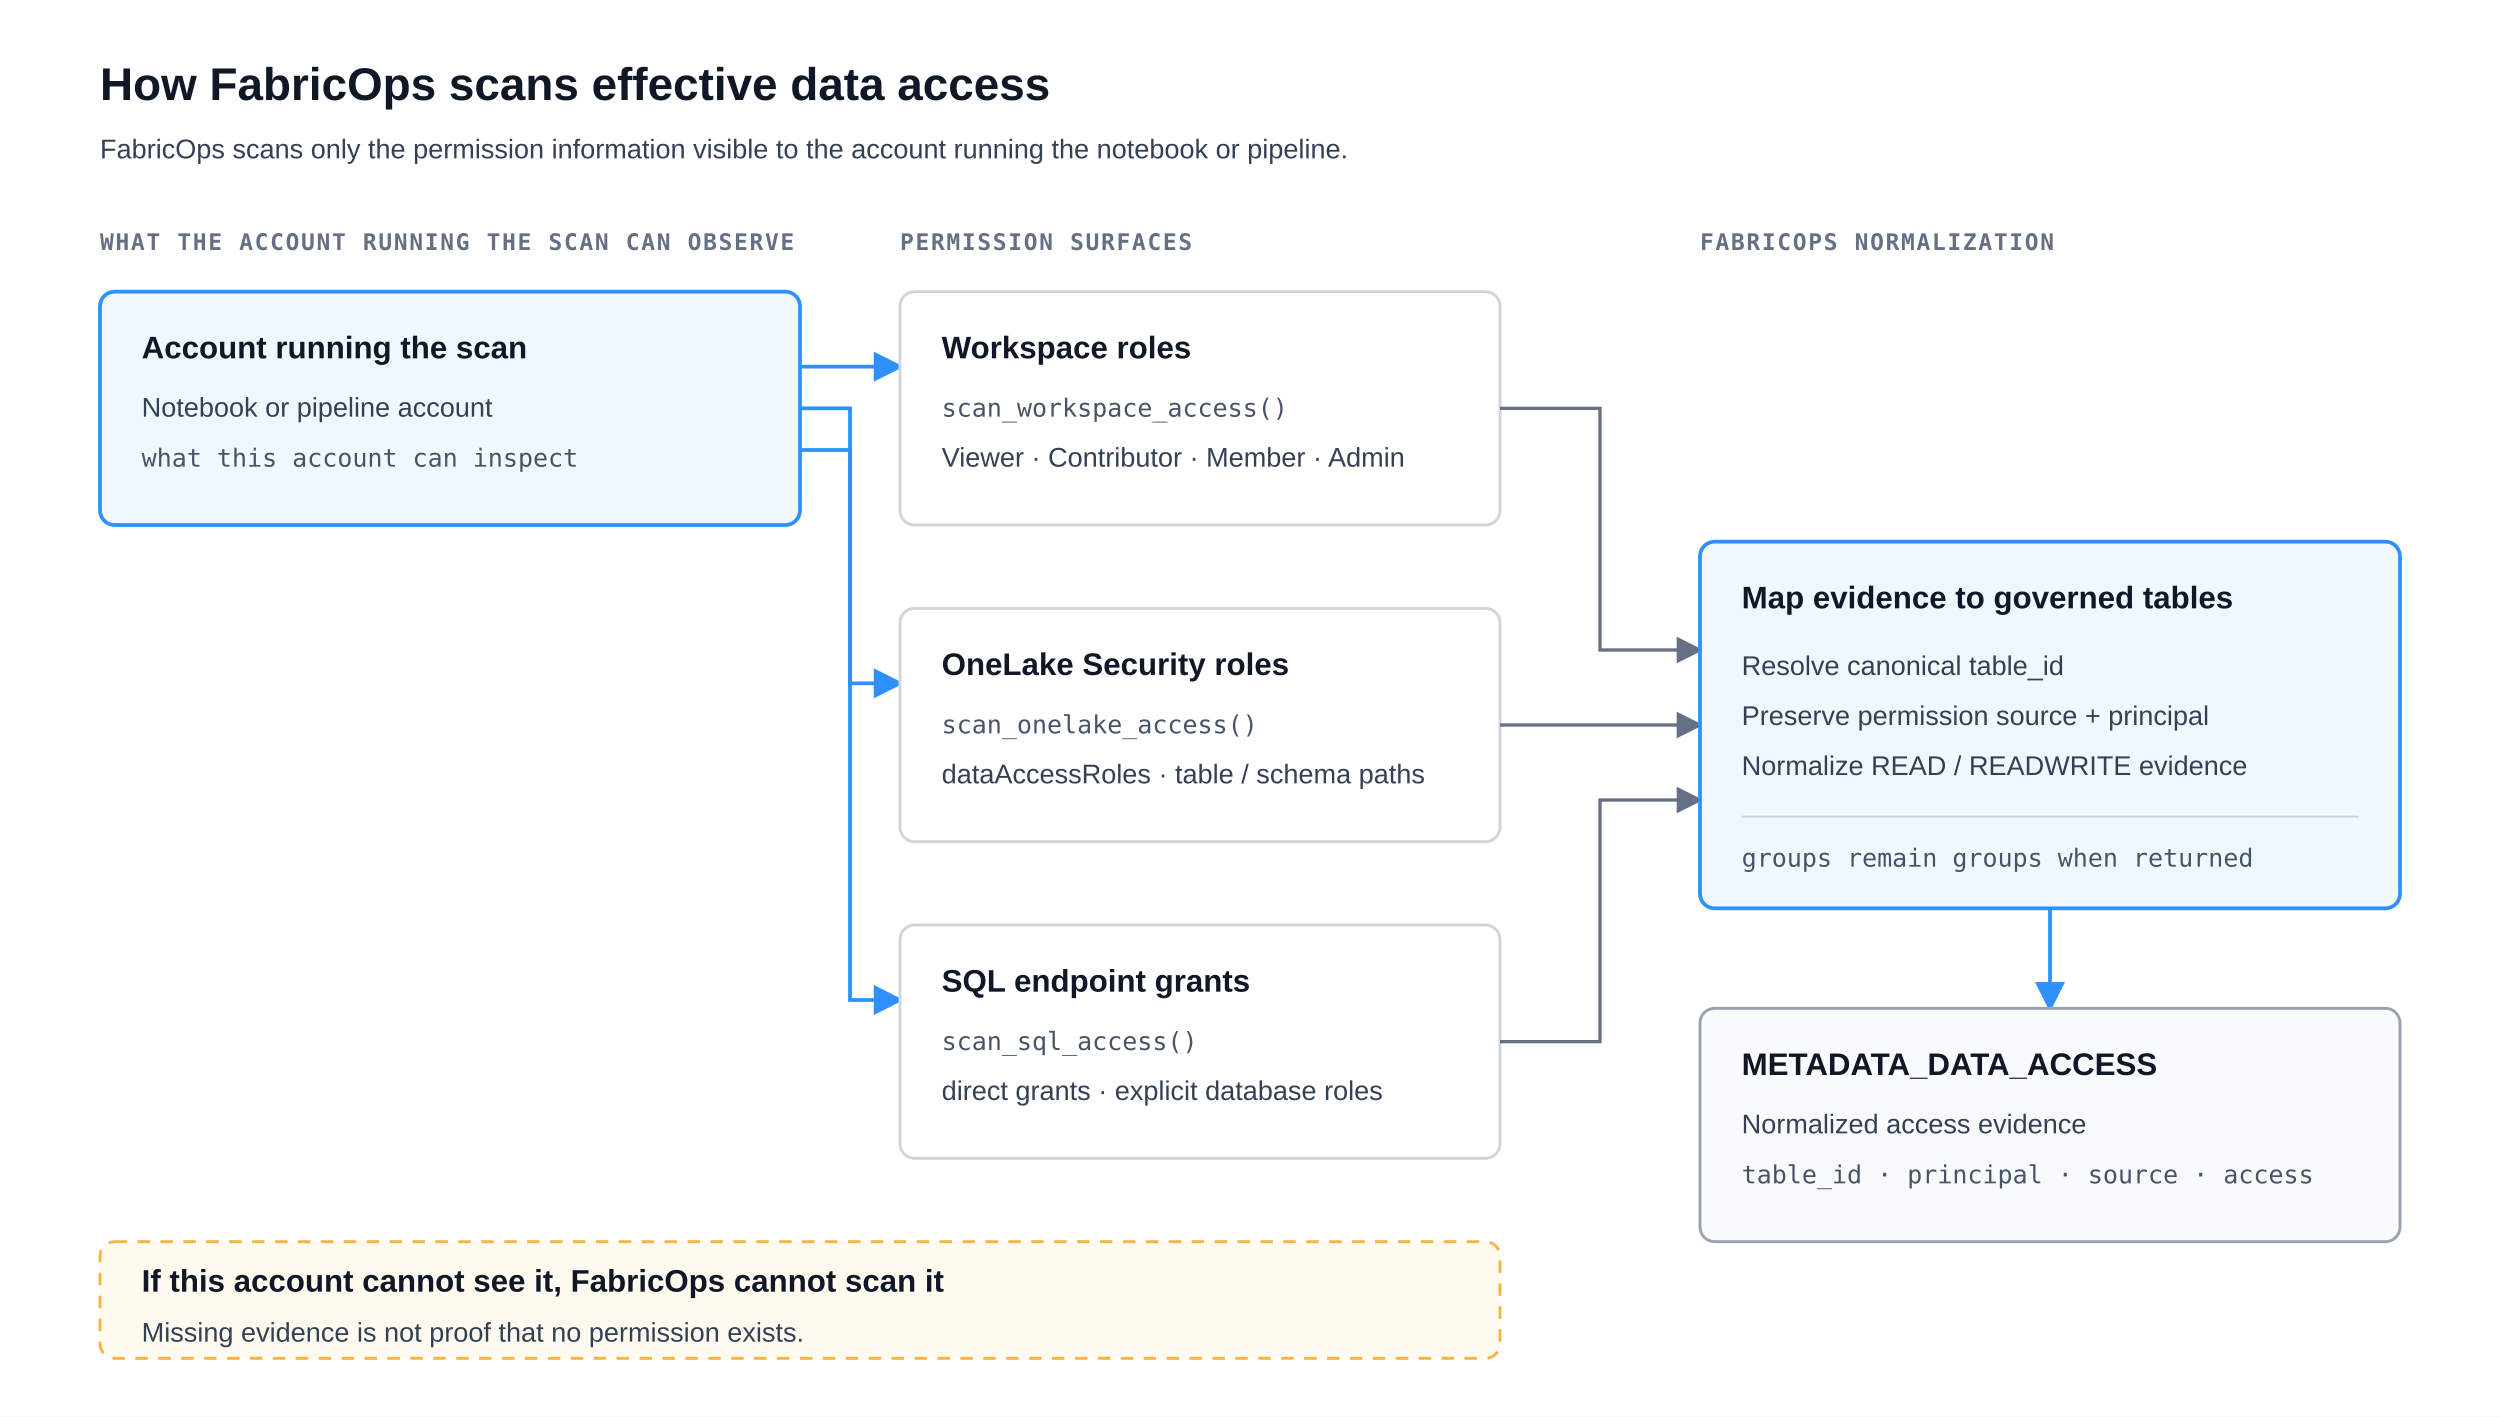
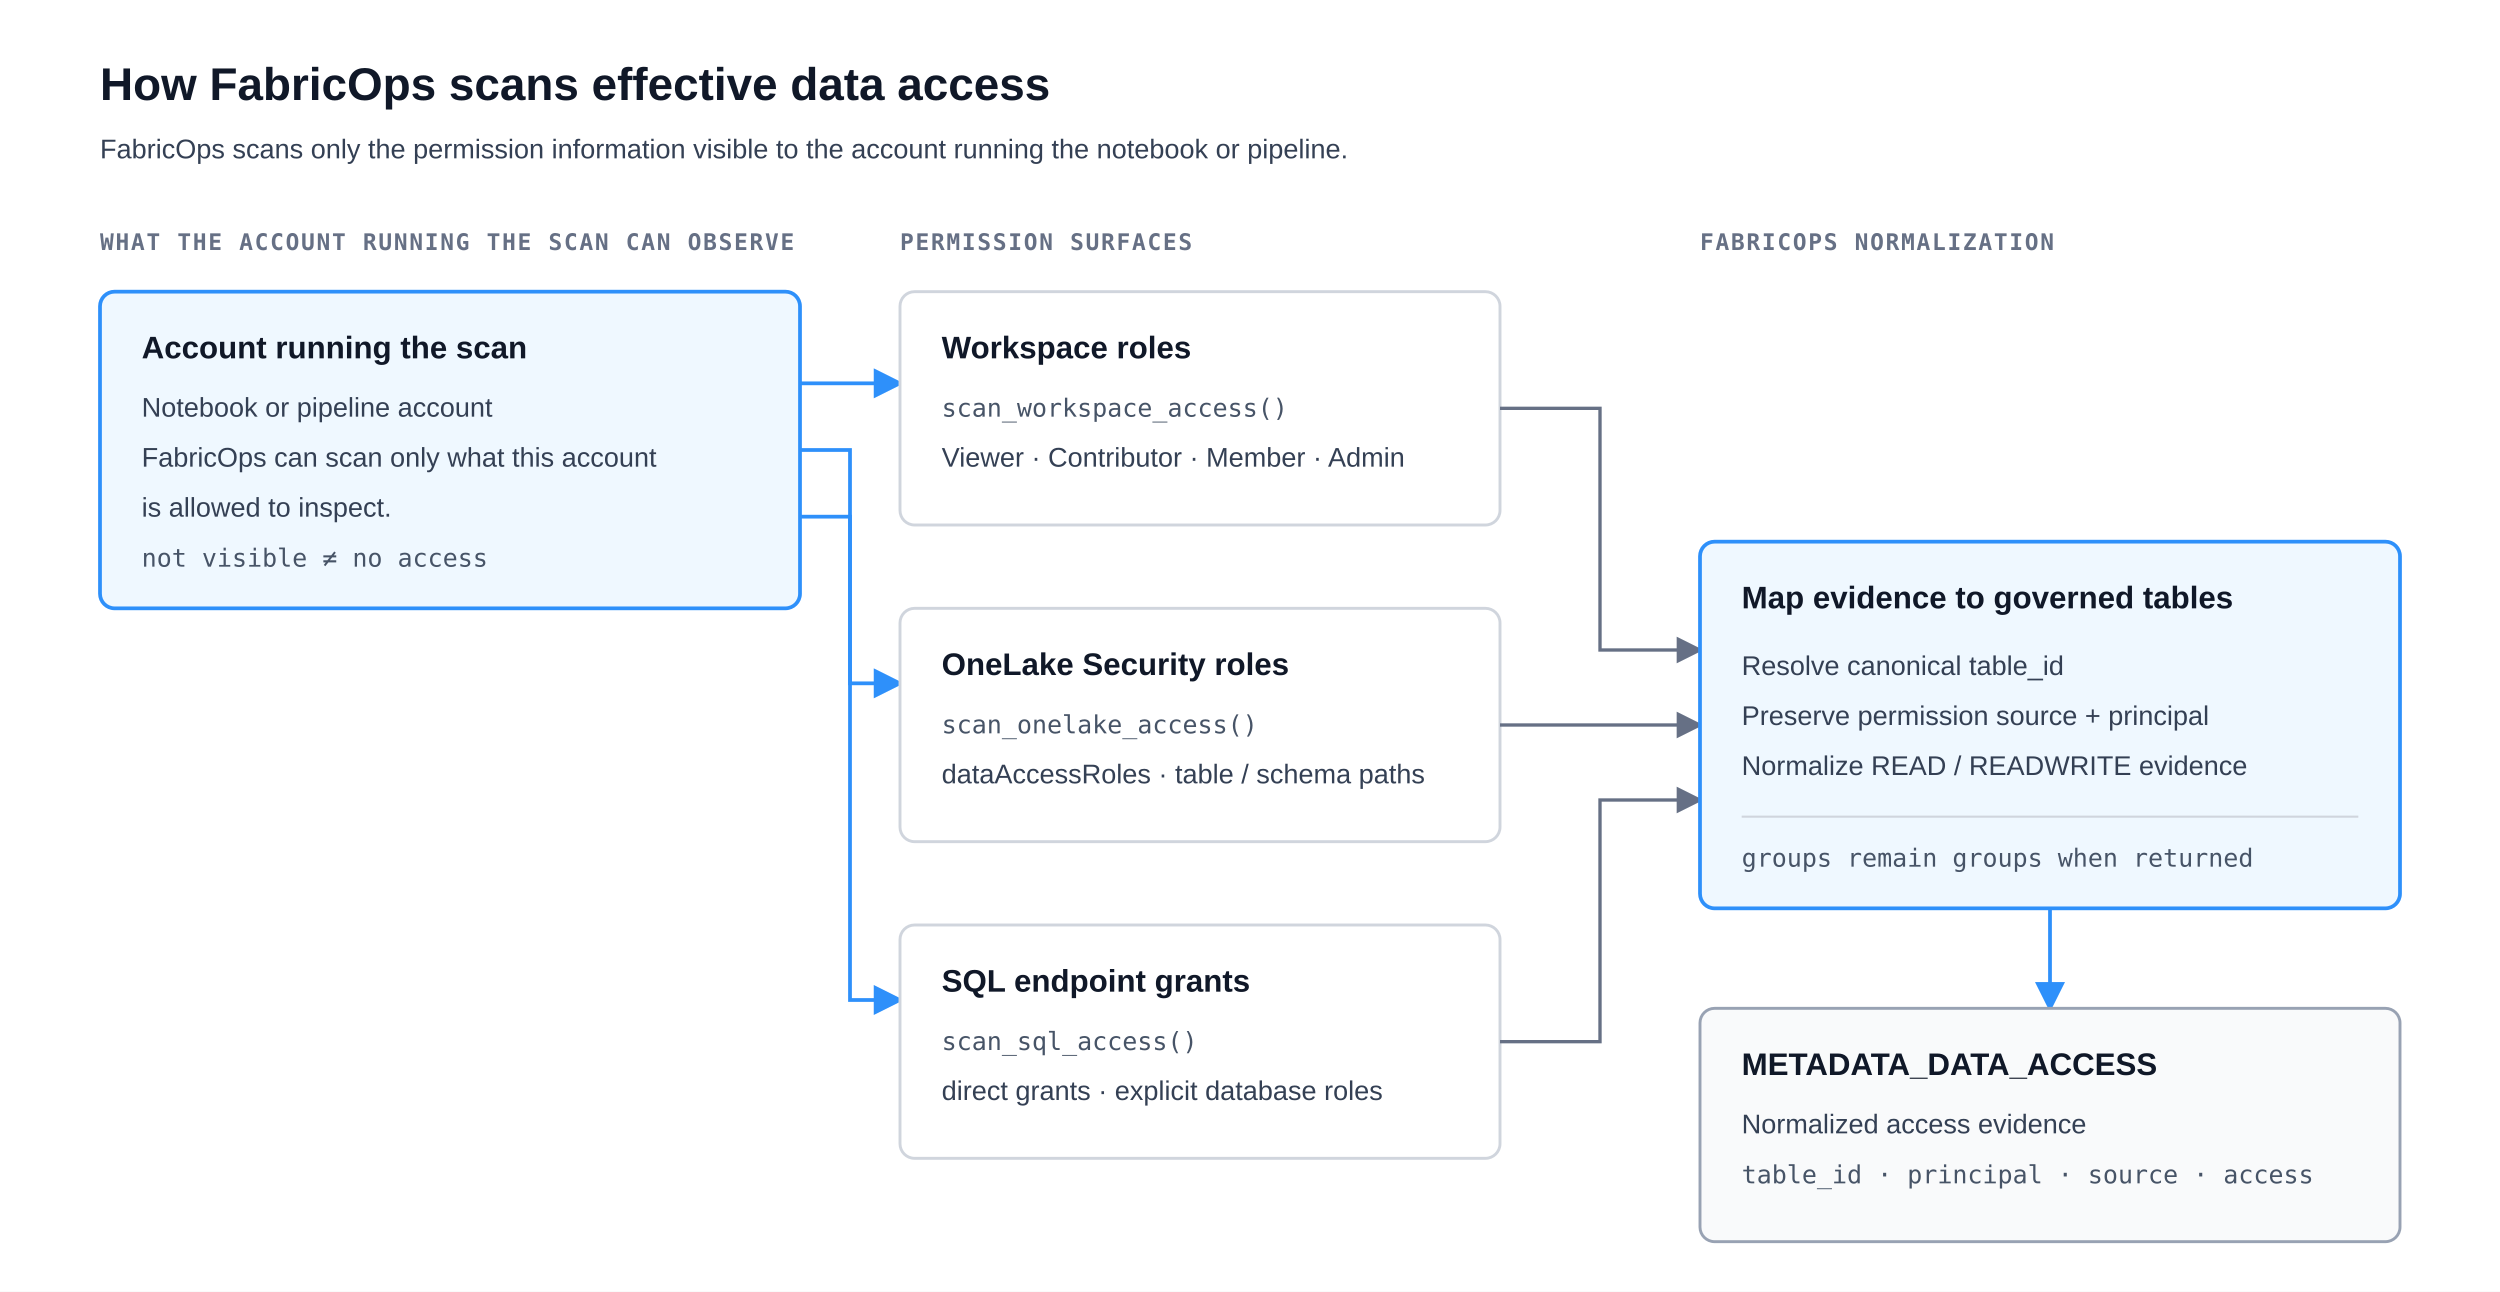
- <svg xmlns="http://www.w3.org/2000/svg" viewBox="0 0 1200 680" role="img" aria-labelledby="title desc">
+ <svg xmlns="http://www.w3.org/2000/svg" viewBox="0 0 1200 620" role="img" aria-labelledby="title desc">
  <defs>
    <marker id="arrow" markerWidth="8" markerHeight="8" refX="7" refY="4" orient="auto">
      <path d="M0,0 L8,4 L0,8 Z" fill="#667085" />
    </marker>
    <marker id="arrow-blue" markerWidth="8" markerHeight="8" refX="7" refY="4" orient="auto">
      <path d="M0,0 L8,4 L0,8 Z" fill="#2e90fa" />
    </marker>
  </defs>
-   <rect width="1200" height="680" fill="#ffffff" />
+   <rect width="1200" height="620" fill="#ffffff" />
  <style>
.t{font:600 22px Arial,sans-serif;fill:#101828}.h{font:600 15px Arial,sans-serif;fill:#101828}.b{font:13px Arial,sans-serif;fill:#344054}.m{font:12px ui-monospace,SFMono-Regular,Consolas,monospace;fill:#475467}.ey{font:600 11px ui-monospace,SFMono-Regular,Consolas,monospace;fill:#667085;letter-spacing:.8px}.box{fill:#fff;stroke:#d0d5dd;stroke-width:1.4}.focus{fill:#eff8ff;stroke:#2e90fa;stroke-width:1.8}.soft{fill:#f9fafb;stroke:#98a2b3;stroke-width:1.4}.warn{fill:#fffaf0;stroke:#f5b546;stroke-width:1.4;stroke-dasharray:6 5}.line{fill:none;stroke:#667085;stroke-width:1.6;marker-end:url(#arrow)}.blue{fill:none;stroke:#2e90fa;stroke-width:1.8;marker-end:url(#arrow-blue)}.dash{fill:none;stroke:#98a2b3;stroke-width:1.5;stroke-dasharray:6 5}.sep{stroke:#d0d5dd;stroke-width:1}
</style>
  <text x="48" y="48" class="t">How FabricOps scans effective data access</text>
  <text x="48" y="76" class="b">FabricOps scans only the permission information visible to the account running the notebook or pipeline.</text>
  <text x="48" y="120" class="ey">WHAT THE ACCOUNT RUNNING THE SCAN CAN OBSERVE</text>
-   <rect x="48" y="140" width="336" height="112" rx="7" class="focus" />
+   <rect x="48" y="140" width="336" height="152" rx="7" class="focus" />
  <text x="68" y="172" class="h">Account running the scan</text>
  <text x="68" y="200" class="b">Notebook or pipeline account</text>
-   <text x="68" y="224" class="m">what this account can inspect</text>
-   <path d="M384 176 H432" class="blue" />
-   <path d="M384 196 H408 V328 H432" class="blue" />
-   <path d="M384 216 H408 V480 H432" class="blue" />
+   <text x="68" y="224" class="b">FabricOps can scan only what this account</text>
+   <text x="68" y="248" class="b">is allowed to inspect.</text>
+   <text x="68" y="272" class="m">not visible ≠ no access</text>
+   <path d="M384 184 H432" class="blue" />
+   <path d="M384 216 H408 V328 H432" class="blue" />
+   <path d="M384 248 H408 V480 H432" class="blue" />
  <text x="432" y="120" class="ey">PERMISSION SURFACES</text>
  <rect x="432" y="140" width="288" height="112" rx="7" class="box" />
  <text x="452" y="172" class="h">Workspace roles</text>
  <text x="452" y="200" class="m">scan_workspace_access()</text>
  <text x="452" y="224" class="b">Viewer · Contributor · Member · Admin</text>
  <rect x="432" y="292" width="288" height="112" rx="7" class="box" />
  <text x="452" y="324" class="h">OneLake Security roles</text>
  <text x="452" y="352" class="m">scan_onelake_access()</text>
  <text x="452" y="376" class="b">dataAccessRoles · table / schema paths</text>
  <rect x="432" y="444" width="288" height="112" rx="7" class="box" />
  <text x="452" y="476" class="h">SQL endpoint grants</text>
  <text x="452" y="504" class="m">scan_sql_access()</text>
  <text x="452" y="528" class="b">direct grants · explicit database roles</text>
  <path d="M720 196 H768 V312 H816" class="line" />
  <path d="M720 348 H816" class="line" />
  <path d="M720 500 H768 V384 H816" class="line" />
  <text x="816" y="120" class="ey">FABRICOPS NORMALIZATION</text>
  <rect x="816" y="260" width="336" height="176" rx="7" class="focus" />
  <text x="836" y="292" class="h">Map evidence to governed tables</text>
  <text x="836" y="324" class="b">Resolve canonical table_id</text>
  <text x="836" y="348" class="b">Preserve permission source + principal</text>
  <text x="836" y="372" class="b">Normalize READ / READWRITE evidence</text>
  <line x1="836" y1="392" x2="1132" y2="392" class="sep" />
  <text x="836" y="416" class="m">groups remain groups when returned</text>
  <path d="M984 436 V484" class="blue" />
  <rect x="816" y="484" width="336" height="112" rx="7" class="soft" />
  <text x="836" y="516" class="h">METADATA_DATA_ACCESS</text>
  <text x="836" y="544" class="b">Normalized access evidence</text>
  <text x="836" y="568" class="m">table_id · principal · source · access</text>
-   <rect x="48" y="596" width="672" height="56" rx="7" class="warn" />
-   <text x="68" y="620" class="h">If this account cannot see it, FabricOps cannot scan it</text>
-   <text x="68" y="644" class="b">Missing evidence is not proof that no permission exists.</text>
</svg>
